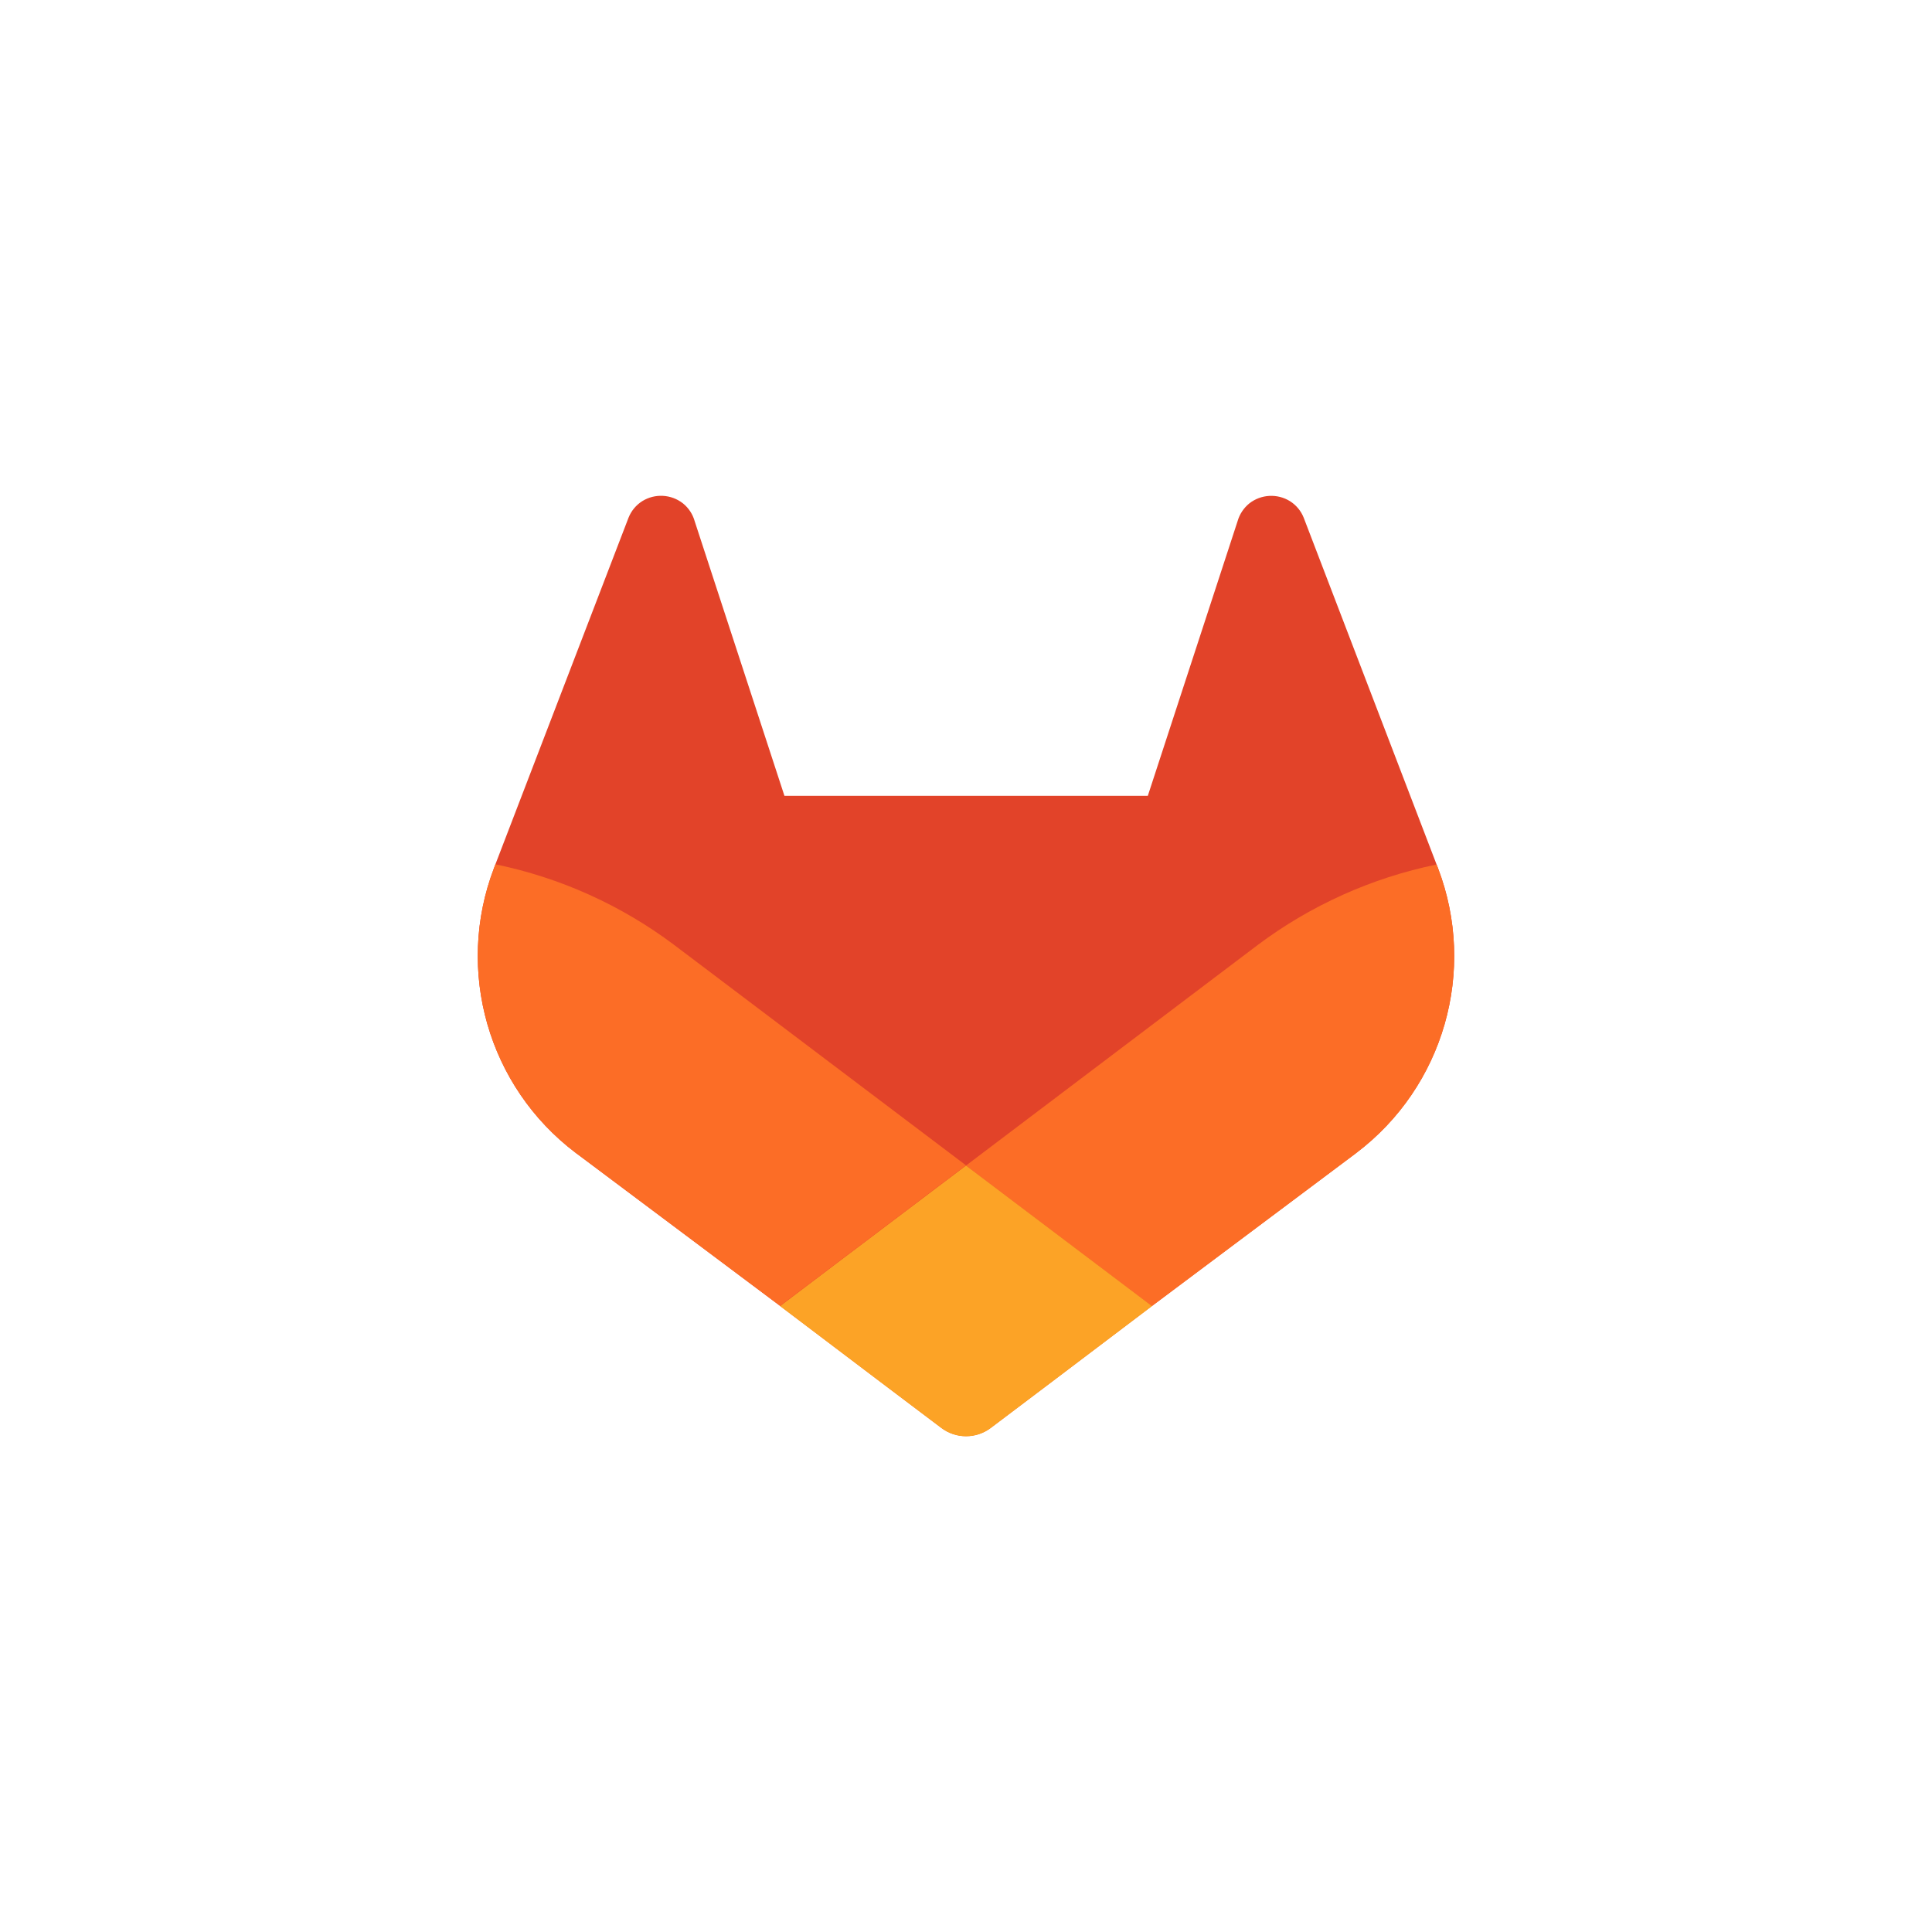
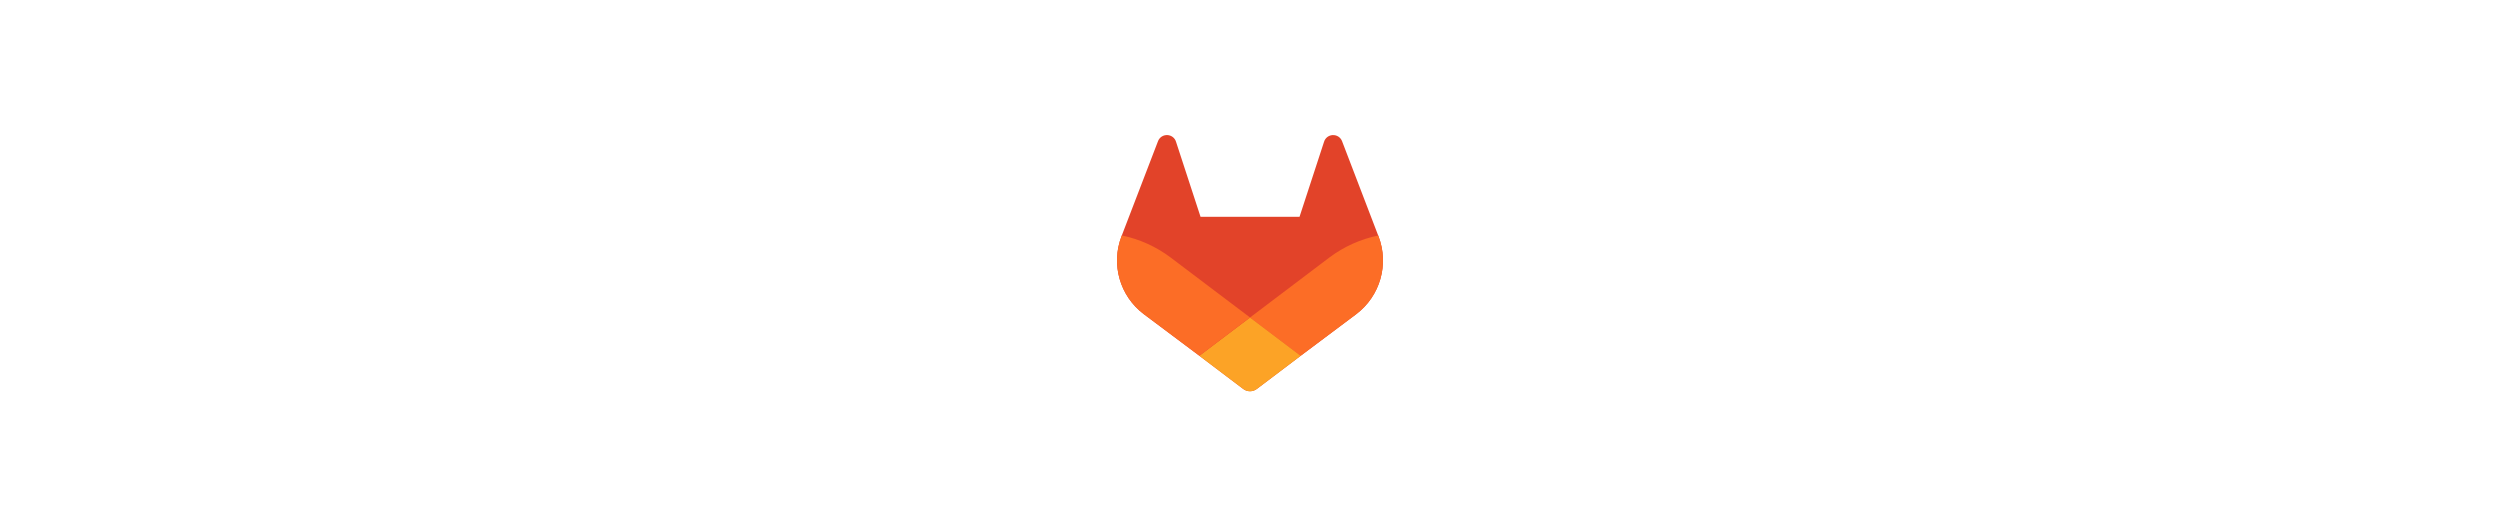
- <svg xmlns="http://www.w3.org/2000/svg" width="380" height="380" viewBox="0 0 380 380">
+ <svg xmlns="http://www.w3.org/2000/svg" width="380" height="80" viewBox="0 0 380 380">
  <defs>
    <style>
			.cls-1 {
			fill: #e24329;
			}

			.cls-2 {
			fill: #fc6d26;
			}

			.cls-3 {
			fill: #fca326;
			}
		</style>
  </defs>
  <g id="LOGO">
    <path class="cls-1" d="M282.83,170.73l-.27-.69-26.14-68.22a6.81,6.81,0,0,0-2.69-3.24,7,7,0,0,0-8,.43,7,7,0,0,0-2.32,3.52l-17.65,54H154.29l-17.65-54A6.86,6.86,0,0,0,134.32,99a7,7,0,0,0-8-.43,6.87,6.87,0,0,0-2.69,3.24L97.44,170l-.26.69a48.54,48.54,0,0,0,16.1,56.1l.09.07.24.17,39.82,29.82,19.7,14.91,12,9.06a8.07,8.07,0,0,0,9.76,0l12-9.06,19.7-14.91,40.06-30,.1-.08A48.56,48.56,0,0,0,282.83,170.73Z" />
    <path class="cls-2" d="M282.83,170.73l-.27-.69a88.3,88.3,0,0,0-35.15,15.8L190,229.25c19.55,14.79,36.57,27.64,36.57,27.64l40.06-30,.1-.08A48.56,48.56,0,0,0,282.83,170.73Z" />
    <path class="cls-3" d="M153.43,256.89l19.7,14.91,12,9.06a8.07,8.07,0,0,0,9.76,0l12-9.06,19.7-14.91S209.55,244,190,229.25C170.45,244,153.43,256.89,153.43,256.89Z" />
    <path class="cls-2" d="M132.58,185.84A88.19,88.19,0,0,0,97.44,170l-.26.69a48.54,48.54,0,0,0,16.1,56.1l.09.07.24.17,39.82,29.82s17-12.85,36.57-27.64Z" />
  </g>
</svg>
